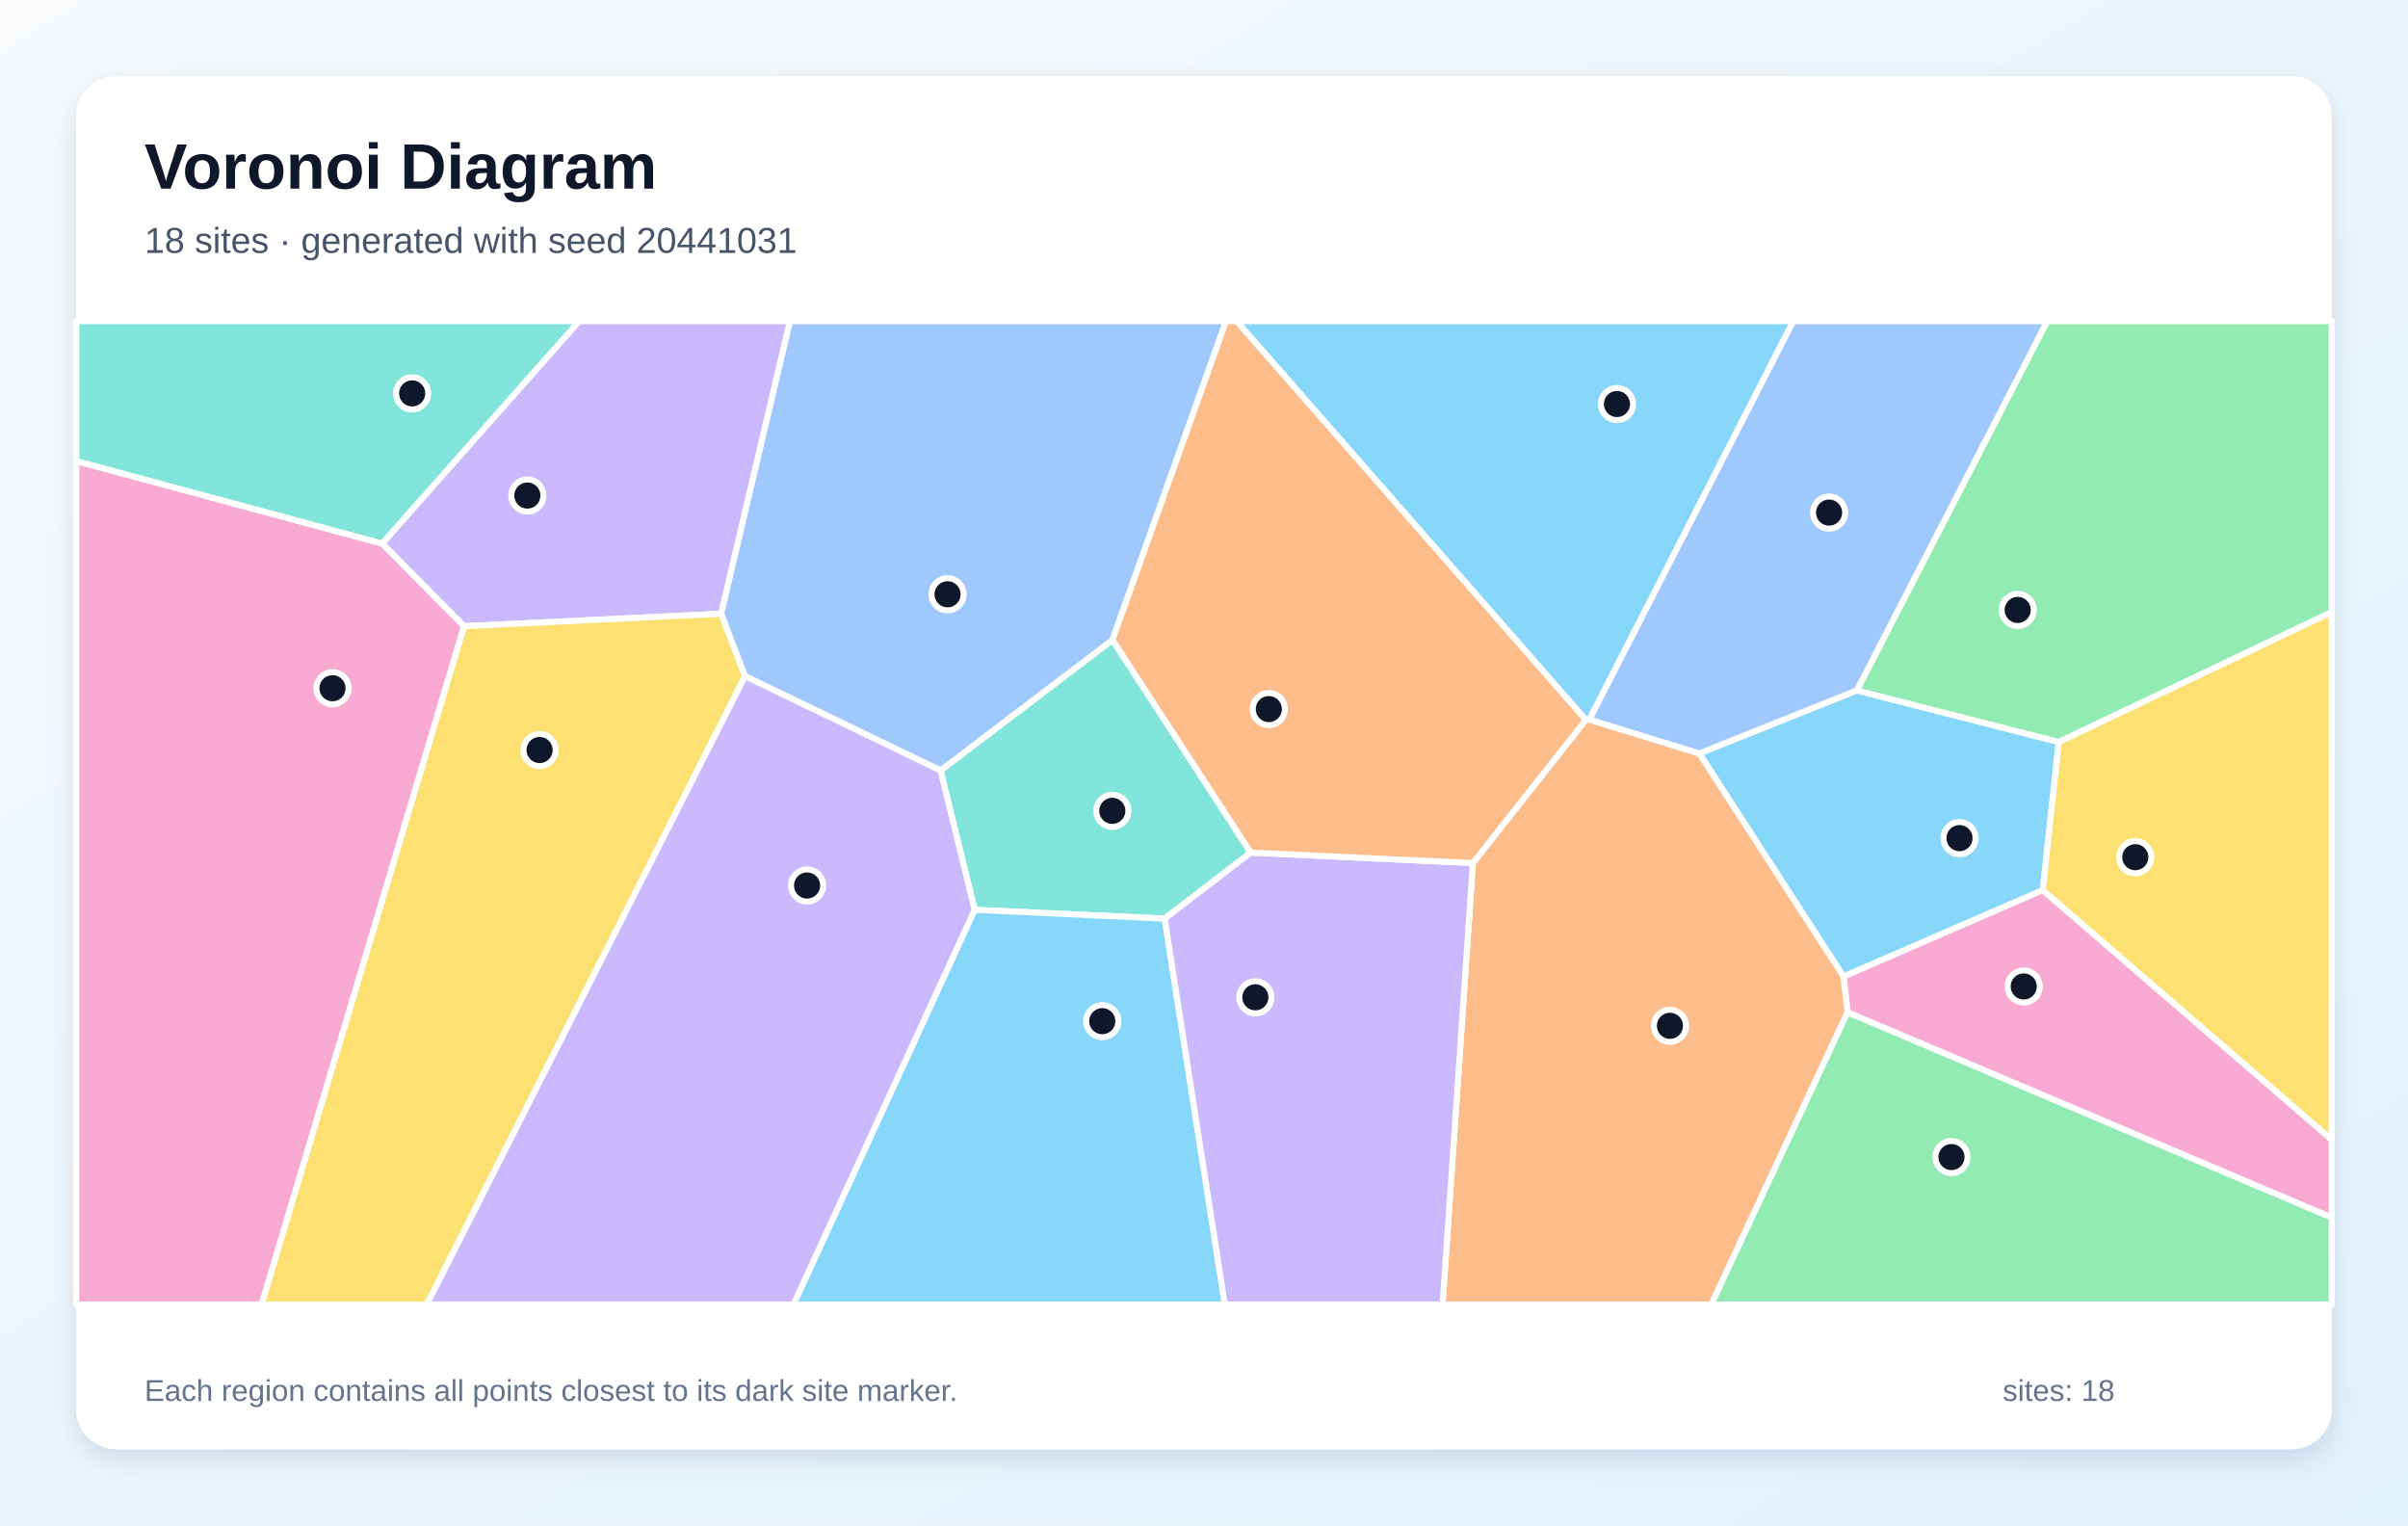
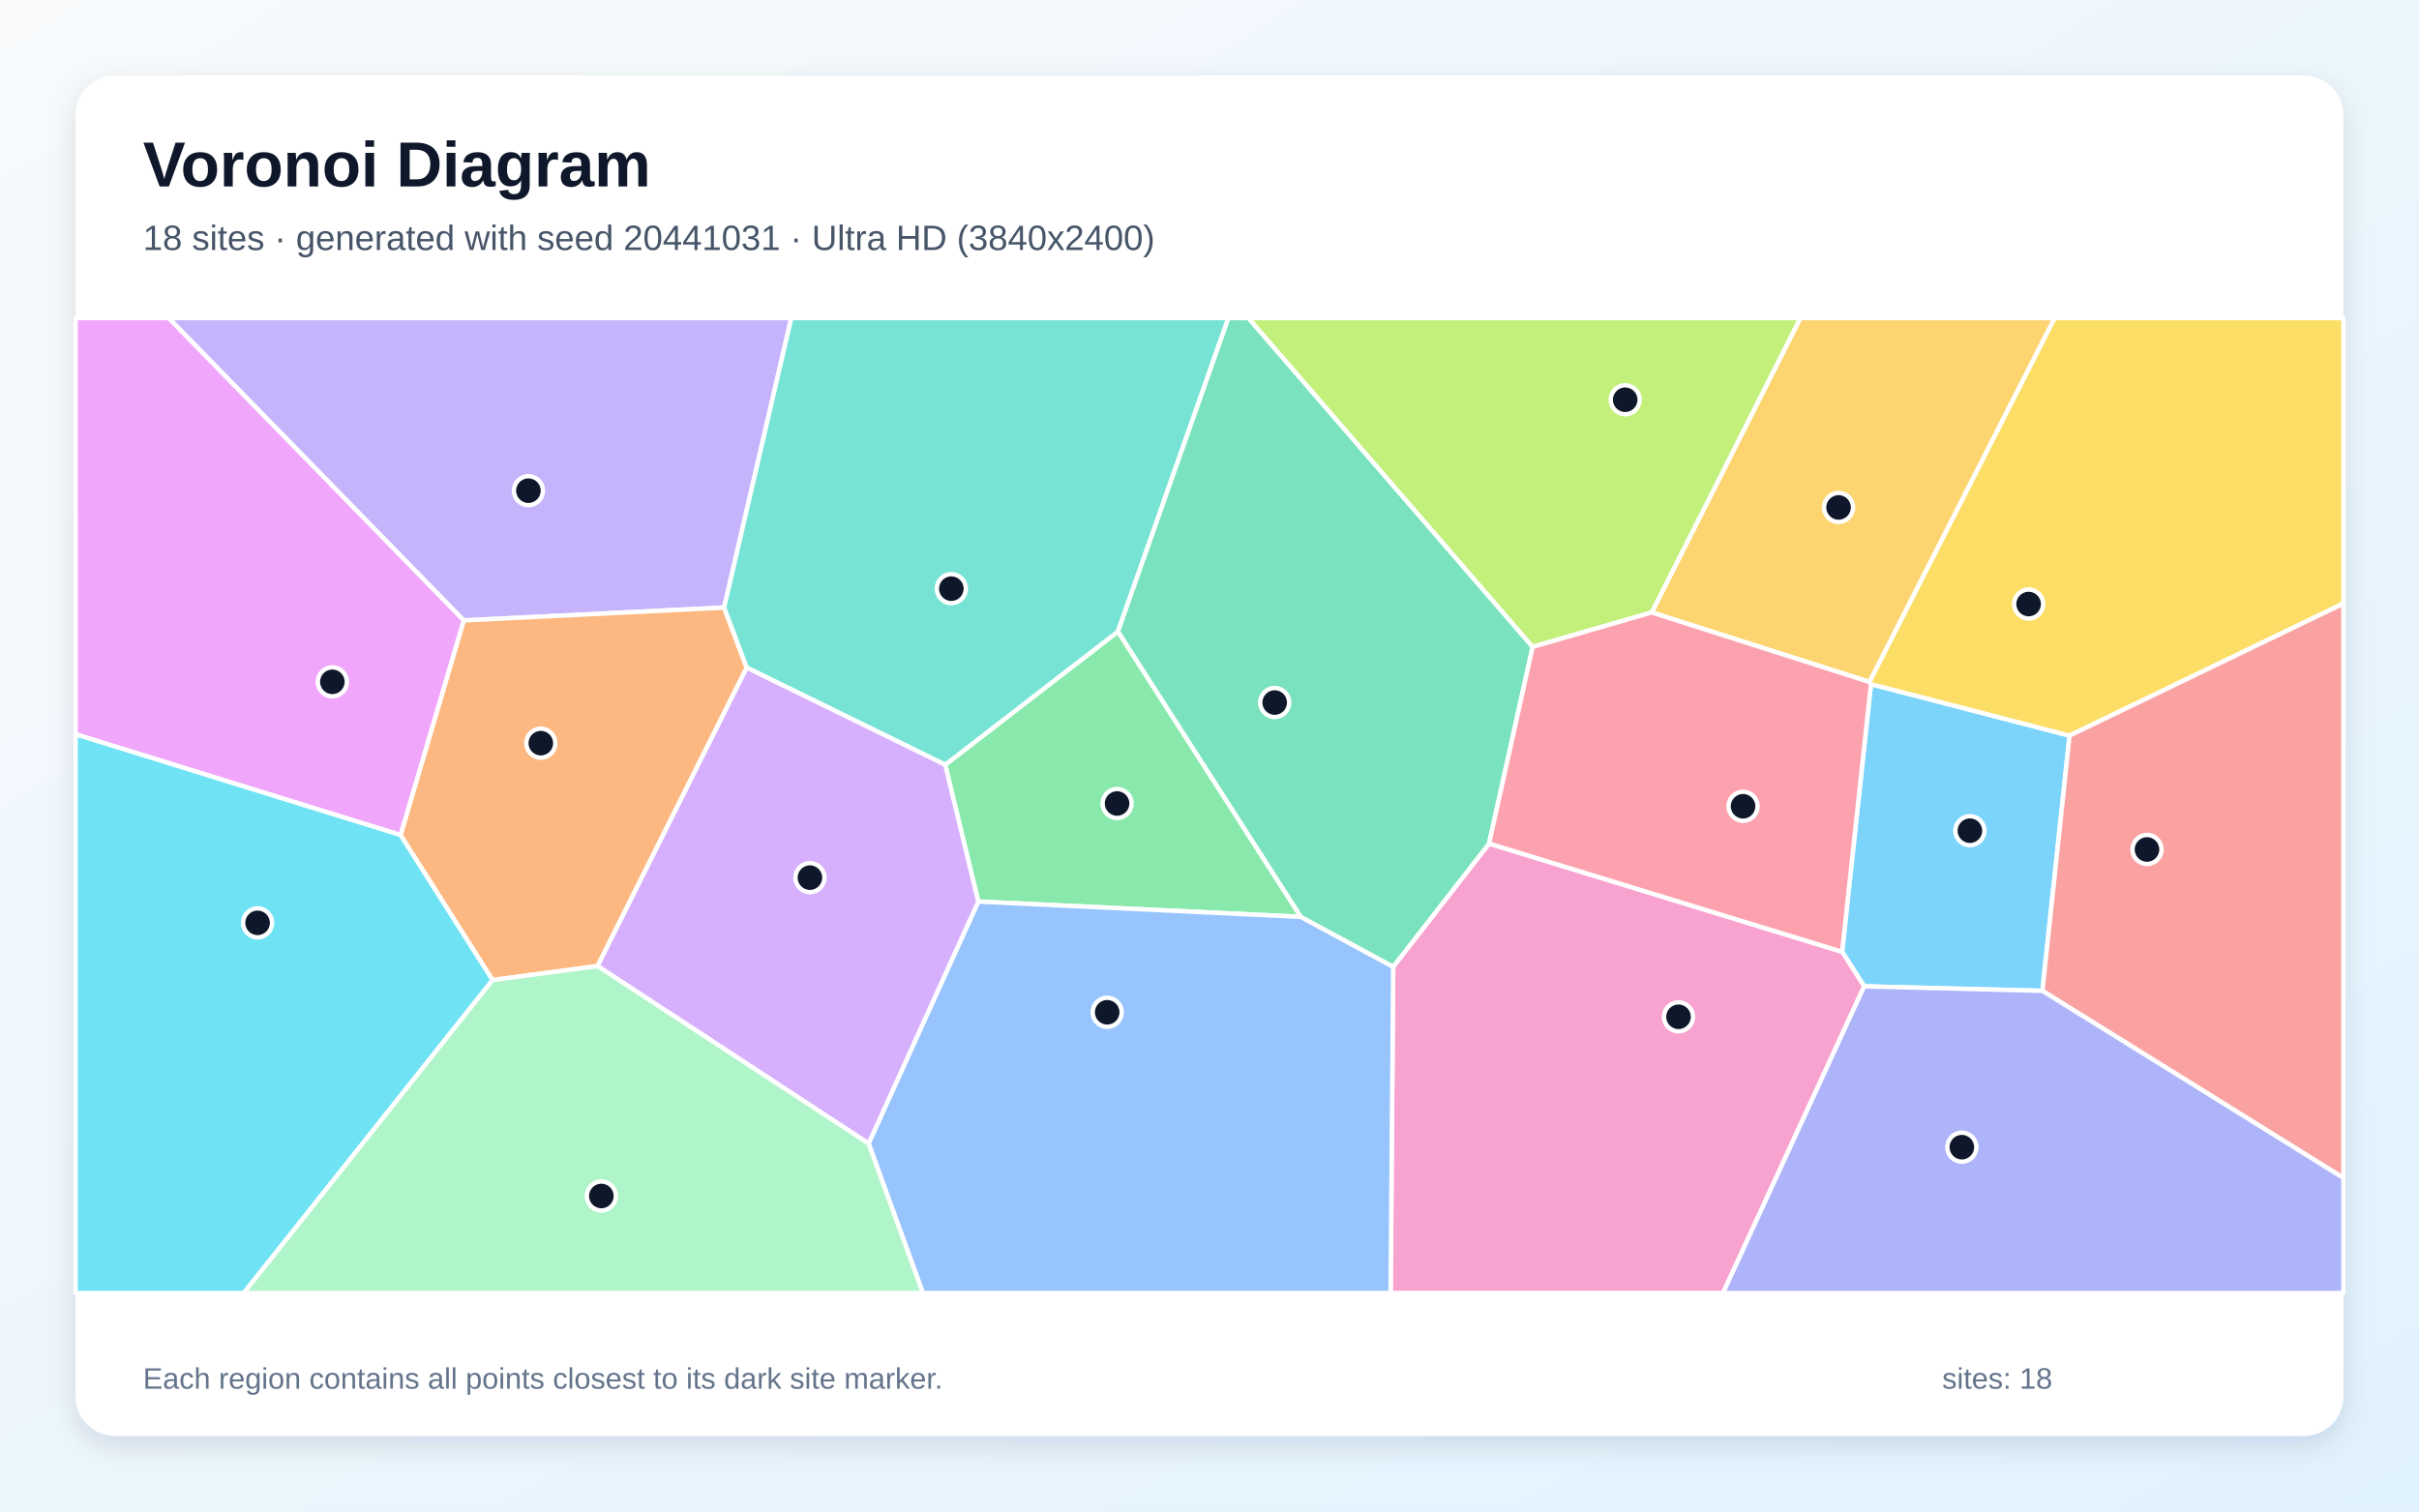
- <svg xmlns="http://www.w3.org/2000/svg" width="1200" height="760" viewBox="0 0 1200 760" role="img" aria-labelledby="title description">
+ <svg xmlns="http://www.w3.org/2000/svg" width="3840" height="2400" viewBox="0 0 3840 2400" role="img" aria-labelledby="title description">
  <defs>
    <linearGradient id="background" x1="0" y1="0" x2="1" y2="1">
      <stop stop-color="#F8FAFC" />
      <stop offset="1" stop-color="#E0F2FE" />
    </linearGradient>
-     <filter id="shadow" x="-10%" y="-10%" width="120%" height="120%">
-       <feDropShadow dx="0" dy="5" stdDeviation="7" flood-color="#0F172A" flood-opacity=".12" />
+     <filter id="shadow" x="-5%" y="-5%" width="110%" height="110%">
+       <feDropShadow dx="0" dy="15" stdDeviation="22" flood-color="#0F172A" flood-opacity=".12" />
    </filter>
  </defs>
-   <rect width="1200" height="760" fill="url(#background)" />
-   <rect x="38" y="38" width="1124" height="684" rx="20" fill="#FFFFFF" filter="url(#shadow)" />
+   <rect width="3840" height="2400" fill="url(#background)" />
+   <rect x="120" y="120" width="3600" height="2160" rx="63" fill="#FFFFFF" filter="url(#shadow)" />
  <g font-family="Arial, sans-serif">
-     <text x="72" y="94" font-size="32" font-weight="700" fill="#0F172A">Voronoi Diagram</text>
-     <text x="72" y="126" font-size="18" fill="#475569">18 sites · generated with seed 20441031</text>
+     <text x="227" y="296" font-size="101" font-weight="700" fill="#0F172A">Voronoi Diagram</text>
+     <text x="227" y="397" font-size="56" fill="#475569">18 sites · generated with seed 20441031 · Ultra HD (3840x2400)</text>
  </g>
-   <g stroke="#FFFFFF" stroke-width="3" stroke-linejoin="round">
-     <polygon points="925.3,344.0 1026.0,369.7 1018.0,443.5 918.7,486.6 846.8,375.4" fill="#38BDF8" fill-opacity="0.60" />
-     <polygon points="359.4,305.8 231.2,312.0 190.4,270.8 288.6,160.0 393.7,160.0" fill="#A78BFA" fill-opacity="0.60" />
-     <polygon points="920.7,504.4 918.7,486.6 1018.0,443.5 1162.0,567.8 1162.0,606.7" fill="#F472B6" fill-opacity="0.60" />
-     <polygon points="734.0,430.0 790.3,358.6 792.0,358.5 846.8,375.4 918.7,486.6 920.7,504.4 852.8,650.0 718.9,650.0" fill="#FB923C" fill-opacity="0.60" />
-     <polygon points="231.2,312.0 359.4,305.8 371.3,336.9 212.7,650.0 130.3,650.0" fill="#FACC15" fill-opacity="0.60" />
-     <polygon points="1026.0,369.7 925.3,344.0 1020.2,160.0 1162.0,160.0 1162.0,305.0" fill="#4ADE80" fill-opacity="0.60" />
-     <polygon points="623.3,424.8 580.4,457.7 485.7,453.3 468.7,383.9 554.4,318.8" fill="#2DD4BF" fill-opacity="0.60" />
-     <polygon points="554.4,318.8 468.7,383.9 371.3,336.9 359.4,305.8 393.7,160.0 611.0,160.0" fill="#60A5FA" fill-opacity="0.60" />
-     <polygon points="485.7,453.3 580.4,457.7 610.4,650.0 395.4,650.0" fill="#38BDF8" fill-opacity="0.60" />
-     <polygon points="580.4,457.7 623.3,424.8 734.0,430.0 718.9,650.0 610.4,650.0" fill="#A78BFA" fill-opacity="0.60" />
-     <polygon points="38.0,229.7 190.4,270.8 231.2,312.0 130.3,650.0 38.0,650.0" fill="#F472B6" fill-opacity="0.60" />
-     <polygon points="623.3,424.8 554.4,318.8 611.0,160.0 616.3,160.0 790.3,358.6 734.0,430.0" fill="#FB923C" fill-opacity="0.60" />
-     <polygon points="1018.0,443.5 1026.0,369.7 1162.0,305.0 1162.0,567.8" fill="#FACC15" fill-opacity="0.60" />
-     <polygon points="920.7,504.4 1162.0,606.7 1162.0,650.0 852.8,650.0" fill="#4ADE80" fill-opacity="0.60" />
-     <polygon points="190.4,270.8 38.0,229.7 38.0,160.0 288.6,160.0" fill="#2DD4BF" fill-opacity="0.60" />
-     <polygon points="792.0,358.5 893.6,160.0 1020.2,160.0 925.3,344.0 846.8,375.4" fill="#60A5FA" fill-opacity="0.60" />
-     <polygon points="792.0,358.5 790.3,358.6 616.3,160.0 893.6,160.0" fill="#38BDF8" fill-opacity="0.60" />
-     <polygon points="371.3,336.9 468.7,383.9 485.7,453.3 395.4,650.0 212.7,650.0" fill="#A78BFA" fill-opacity="0.60" />
+   <g stroke="#FFFFFF" stroke-width="7" stroke-linejoin="round">
+     <polygon points="3242.2,1573.3 2959.3,1566.1 2924.2,1511.3 2970.0,1086.3 3285.3,1168.0" fill="#38BDF8" fill-opacity="0.65" />
+     <polygon points="1149.5,964.7 736.1,985.1 267.7,505.0 1256.1,505.0" fill="#A78BFA" fill-opacity="0.65" />
+     <polygon points="2211.6,1535.0 2363.8,1339.4 2924.2,1511.3 2959.3,1566.1 2735.2,2053.0 2207.5,2053.0" fill="#F472B6" fill-opacity="0.65" />
+     <polygon points="781.9,1556.2 635.8,1325.9 736.1,985.1 1149.5,964.7 1185.4,1060.1 948.6,1533.9" fill="#FB923C" fill-opacity="0.65" />
+     <polygon points="3285.3,1168.0 2970.0,1086.3 2967.5,1082.8 3261.4,505.0 3720.0,505.0 3720.0,958.3" fill="#FACC15" fill-opacity="0.65" />
+     <polygon points="2065.1,1455.8 1552.9,1431.5 1500.4,1214.3 1774.7,1002.7" fill="#4ADE80" fill-opacity="0.65" />
+     <polygon points="1774.7,1002.7 1500.4,1214.3 1185.4,1060.1 1149.5,964.7 1256.1,505.0 1950.0,505.0" fill="#2DD4BF" fill-opacity="0.65" />
+     <polygon points="1378.8,1815.7 1552.9,1431.5 2065.1,1455.8 2211.6,1535.0 2207.5,2053.0 1465.0,2053.0" fill="#60A5FA" fill-opacity="0.65" />
+     <polygon points="120.0,1165.9 120.0,505.0 267.7,505.0 736.1,985.1 635.8,1325.9" fill="#E879F9" fill-opacity="0.65" />
+     <polygon points="2065.1,1455.8 1774.7,1002.7 1950.0,505.0 1981.9,505.0 2433.0,1027.1 2363.8,1339.4 2211.6,1535.0" fill="#34D399" fill-opacity="0.65" />
+     <polygon points="3242.2,1573.3 3285.3,1168.0 3720.0,958.3 3720.0,1870.4" fill="#F87171" fill-opacity="0.65" />
+     <polygon points="2959.3,1566.1 3242.2,1573.3 3720.0,1870.4 3720.0,2053.0 2735.2,2053.0" fill="#818CF8" fill-opacity="0.65" />
+     <polygon points="2622.0,972.4 2857.9,505.0 3261.4,505.0 2967.5,1082.8" fill="#FBBF24" fill-opacity="0.65" />
+     <polygon points="2622.0,972.4 2433.0,1027.1 1981.9,505.0 2857.9,505.0" fill="#A3E635" fill-opacity="0.65" />
+     <polygon points="948.6,1533.9 1185.4,1060.1 1500.4,1214.3 1552.9,1431.5 1378.8,1815.7" fill="#C084FC" fill-opacity="0.65" />
+     <polygon points="2363.8,1339.4 2433.0,1027.1 2622.0,972.4 2967.5,1082.8 2970.0,1086.3 2924.2,1511.3" fill="#FB7185" fill-opacity="0.65" />
+     <polygon points="120.0,1165.9 635.8,1325.9 781.9,1556.2 387.0,2053.0 120.0,2053.0" fill="#22D3EE" fill-opacity="0.65" />
+     <polygon points="781.9,1556.2 948.6,1533.9 1378.8,1815.7 1465.0,2053.0 387.0,2053.0" fill="#86EFAC" fill-opacity="0.65" />
  </g>
  <g>
-     <circle cx="976.5" cy="417.6" r="8" fill="#0F172A" stroke="#FFFFFF" stroke-width="3" />
-     <circle cx="262.8" cy="246.9" r="8" fill="#0F172A" stroke="#FFFFFF" stroke-width="3" />
-     <circle cx="1008.5" cy="491.5" r="8" fill="#0F172A" stroke="#FFFFFF" stroke-width="3" />
-     <circle cx="832.2" cy="511.1" r="8" fill="#0F172A" stroke="#FFFFFF" stroke-width="3" />
-     <circle cx="268.9" cy="373.7" r="8" fill="#0F172A" stroke="#FFFFFF" stroke-width="3" />
-     <circle cx="1005.5" cy="303.9" r="8" fill="#0F172A" stroke="#FFFFFF" stroke-width="3" />
-     <circle cx="554.3" cy="404.0" r="8" fill="#0F172A" stroke="#FFFFFF" stroke-width="3" />
-     <circle cx="472.2" cy="296.1" r="8" fill="#0F172A" stroke="#FFFFFF" stroke-width="3" />
-     <circle cx="549.3" cy="508.8" r="8" fill="#0F172A" stroke="#FFFFFF" stroke-width="3" />
-     <circle cx="625.6" cy="496.9" r="8" fill="#0F172A" stroke="#FFFFFF" stroke-width="3" />
-     <circle cx="165.7" cy="342.9" r="8" fill="#0F172A" stroke="#FFFFFF" stroke-width="3" />
-     <circle cx="632.3" cy="353.3" r="8" fill="#0F172A" stroke="#FFFFFF" stroke-width="3" />
-     <circle cx="1064.1" cy="427.1" r="8" fill="#0F172A" stroke="#FFFFFF" stroke-width="3" />
-     <circle cx="972.5" cy="576.5" r="8" fill="#0F172A" stroke="#FFFFFF" stroke-width="3" />
-     <circle cx="205.4" cy="196.0" r="8" fill="#0F172A" stroke="#FFFFFF" stroke-width="3" />
-     <circle cx="911.5" cy="255.4" r="8" fill="#0F172A" stroke="#FFFFFF" stroke-width="3" />
-     <circle cx="805.8" cy="201.3" r="8" fill="#0F172A" stroke="#FFFFFF" stroke-width="3" />
-     <circle cx="402.2" cy="441.2" r="8" fill="#0F172A" stroke="#FFFFFF" stroke-width="3" />
+     <circle cx="3127.1" cy="1319.0" r="23" fill="#0F172A" stroke="#FFFFFF" stroke-width="7" />
+     <circle cx="838.8" cy="779.1" r="23" fill="#0F172A" stroke="#FFFFFF" stroke-width="7" />
+     <circle cx="2664.5" cy="1614.5" r="23" fill="#0F172A" stroke="#FFFFFF" stroke-width="7" />
+     <circle cx="858.5" cy="1180.0" r="23" fill="#0F172A" stroke="#FFFFFF" stroke-width="7" />
+     <circle cx="3220.3" cy="959.1" r="23" fill="#0F172A" stroke="#FFFFFF" stroke-width="7" />
+     <circle cx="1773.3" cy="1275.8" r="23" fill="#0F172A" stroke="#FFFFFF" stroke-width="7" />
+     <circle cx="1510.2" cy="934.7" r="23" fill="#0F172A" stroke="#FFFFFF" stroke-width="7" />
+     <circle cx="1757.6" cy="1607.3" r="23" fill="#0F172A" stroke="#FFFFFF" stroke-width="7" />
+     <circle cx="527.6" cy="1082.6" r="23" fill="#0F172A" stroke="#FFFFFF" stroke-width="7" />
+     <circle cx="2023.5" cy="1115.5" r="23" fill="#0F172A" stroke="#FFFFFF" stroke-width="7" />
+     <circle cx="3408.2" cy="1348.8" r="23" fill="#0F172A" stroke="#FFFFFF" stroke-width="7" />
+     <circle cx="3114.3" cy="1821.5" r="23" fill="#0F172A" stroke="#FFFFFF" stroke-width="7" />
+     <circle cx="2918.6" cy="805.7" r="23" fill="#0F172A" stroke="#FFFFFF" stroke-width="7" />
+     <circle cx="2579.9" cy="634.7" r="23" fill="#0F172A" stroke="#FFFFFF" stroke-width="7" />
+     <circle cx="1285.7" cy="1393.5" r="23" fill="#0F172A" stroke="#FFFFFF" stroke-width="7" />
+     <circle cx="2767.0" cy="1280.2" r="23" fill="#0F172A" stroke="#FFFFFF" stroke-width="7" />
+     <circle cx="408.9" cy="1465.3" r="23" fill="#0F172A" stroke="#FFFFFF" stroke-width="7" />
+     <circle cx="954.6" cy="1899.0" r="23" fill="#0F172A" stroke="#FFFFFF" stroke-width="7" />
  </g>
-   <g font-family="Arial, sans-serif" font-size="15" fill="#64748B">
-     <text x="72" y="698">Each region contains all points closest to its dark site marker.</text>
-     <text x="998" y="698">sites: 18</text>
+   <g font-family="Arial, sans-serif" font-size="47" fill="#64748B">
+     <text x="227" y="2205">Each region contains all points closest to its dark site marker.</text>
+     <text x="3083" y="2205">sites: 18</text>
  </g>
</svg>
